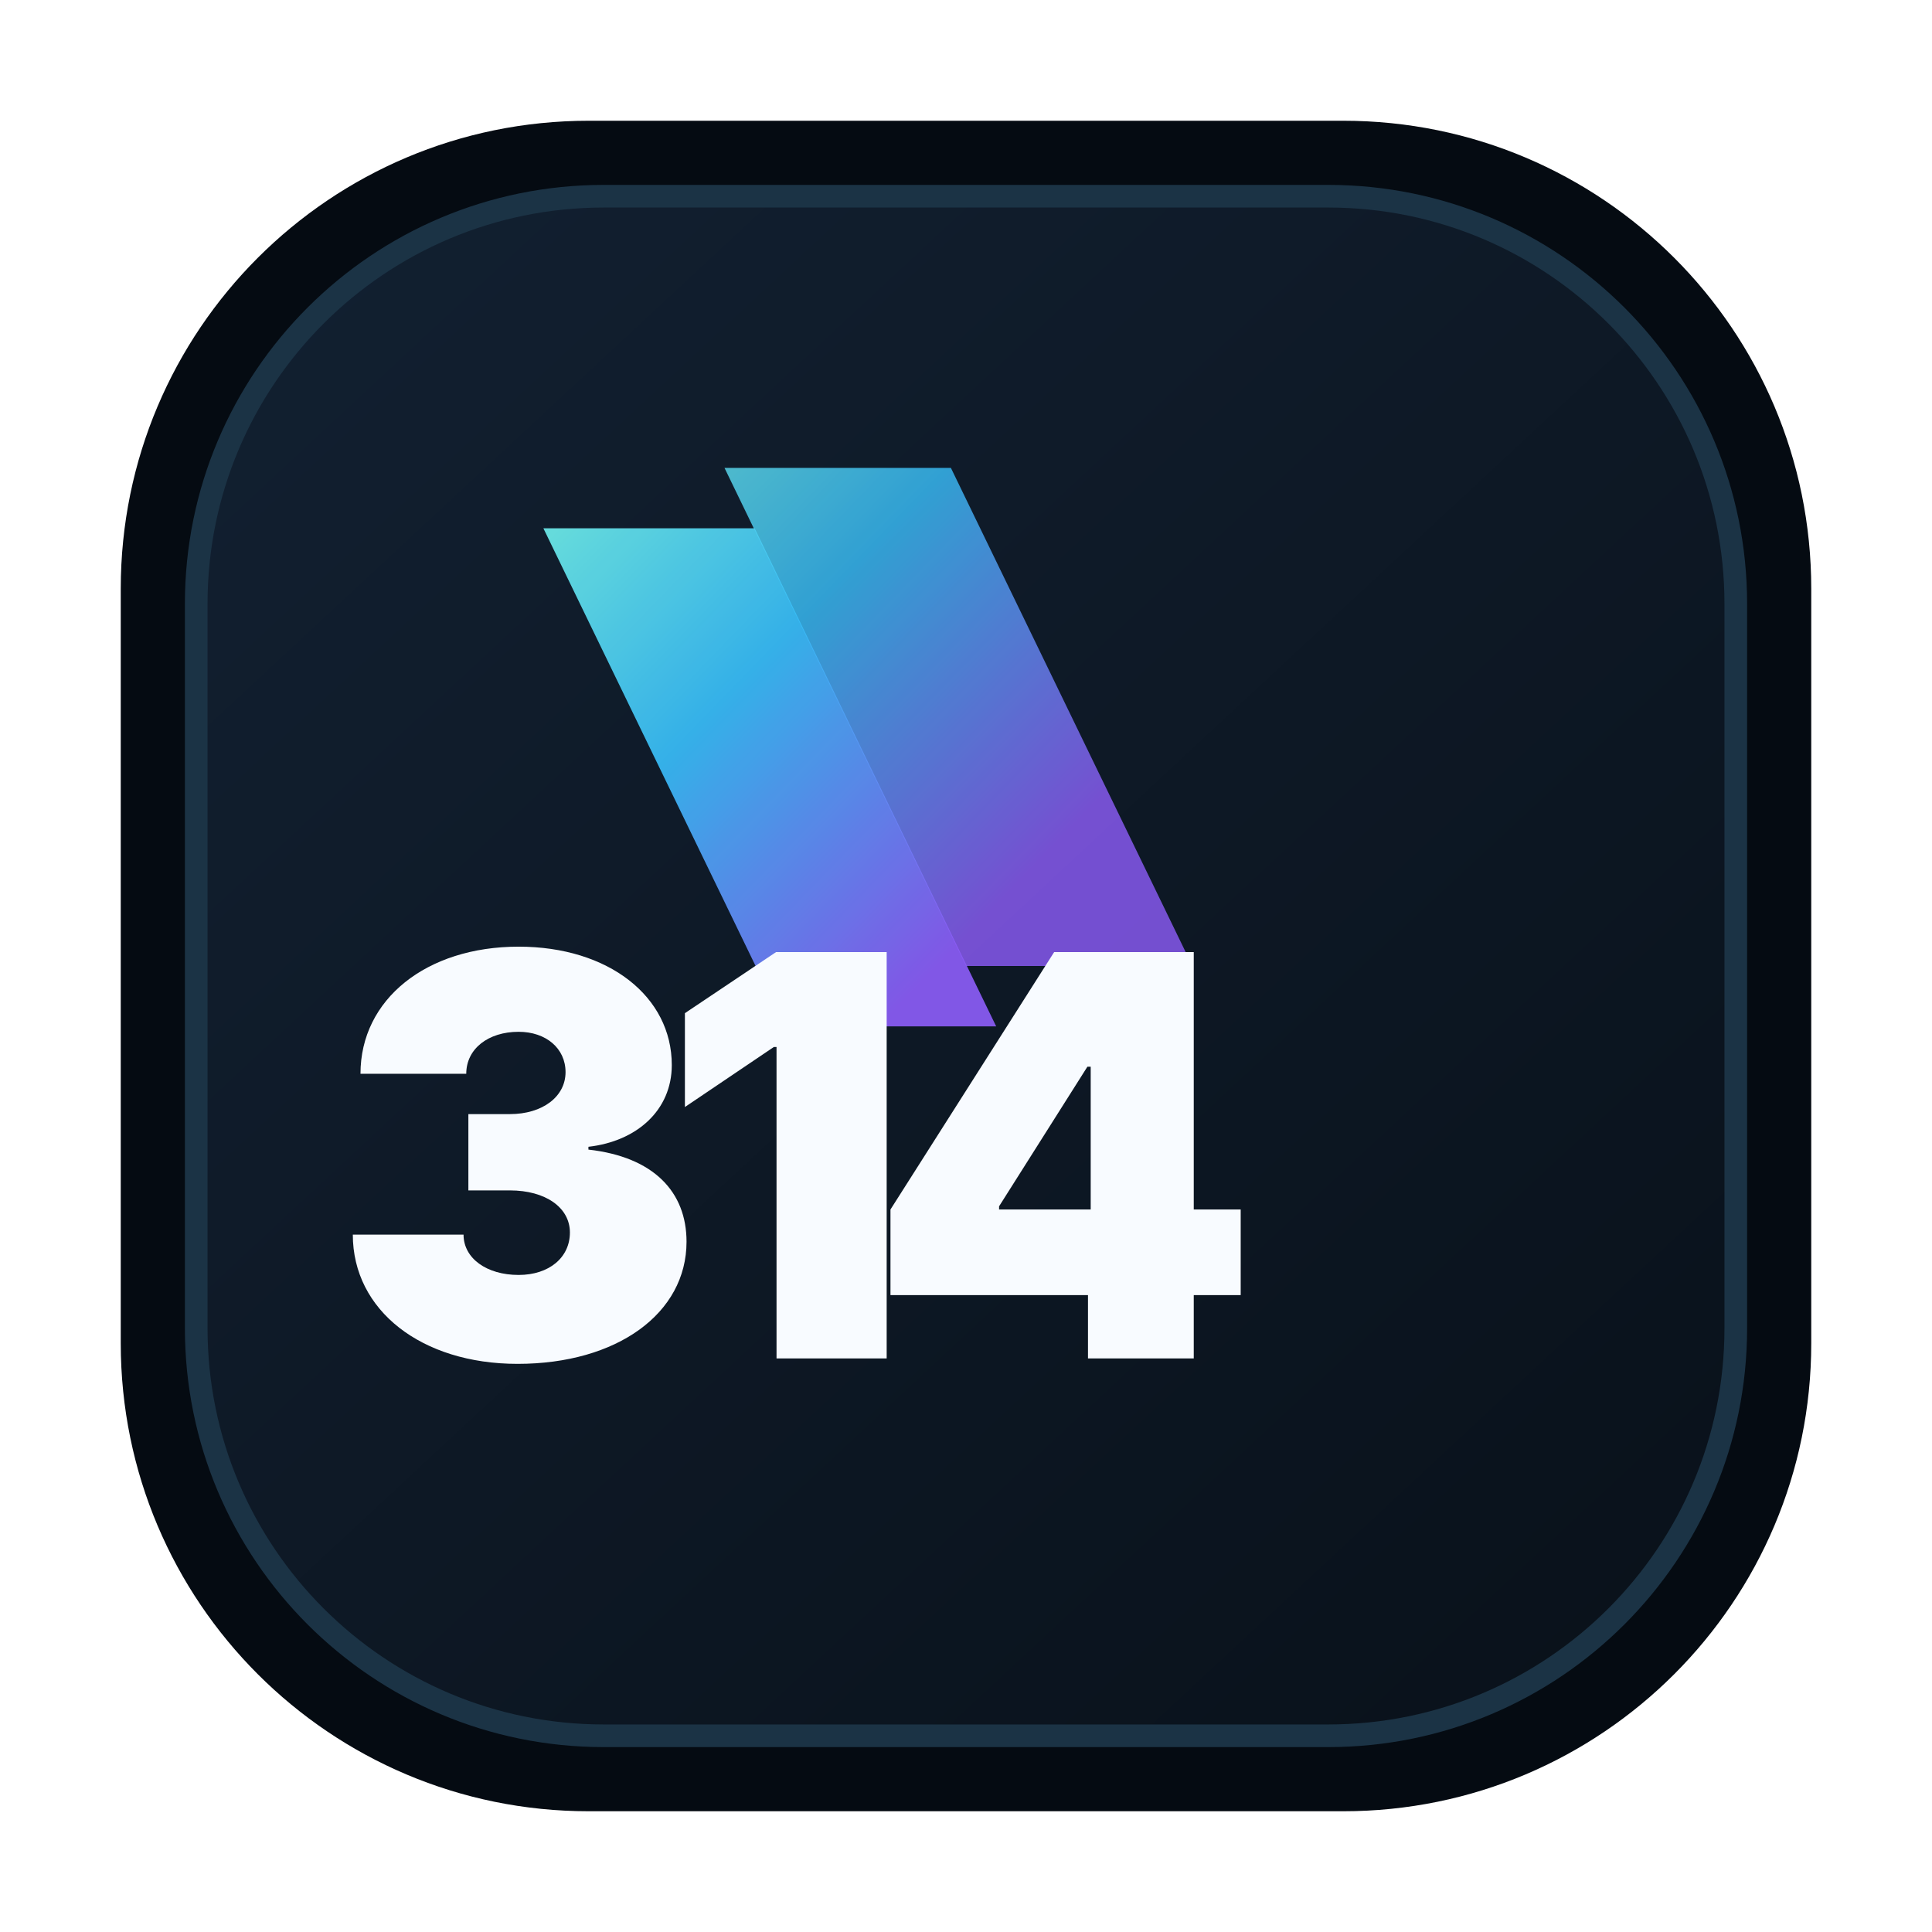
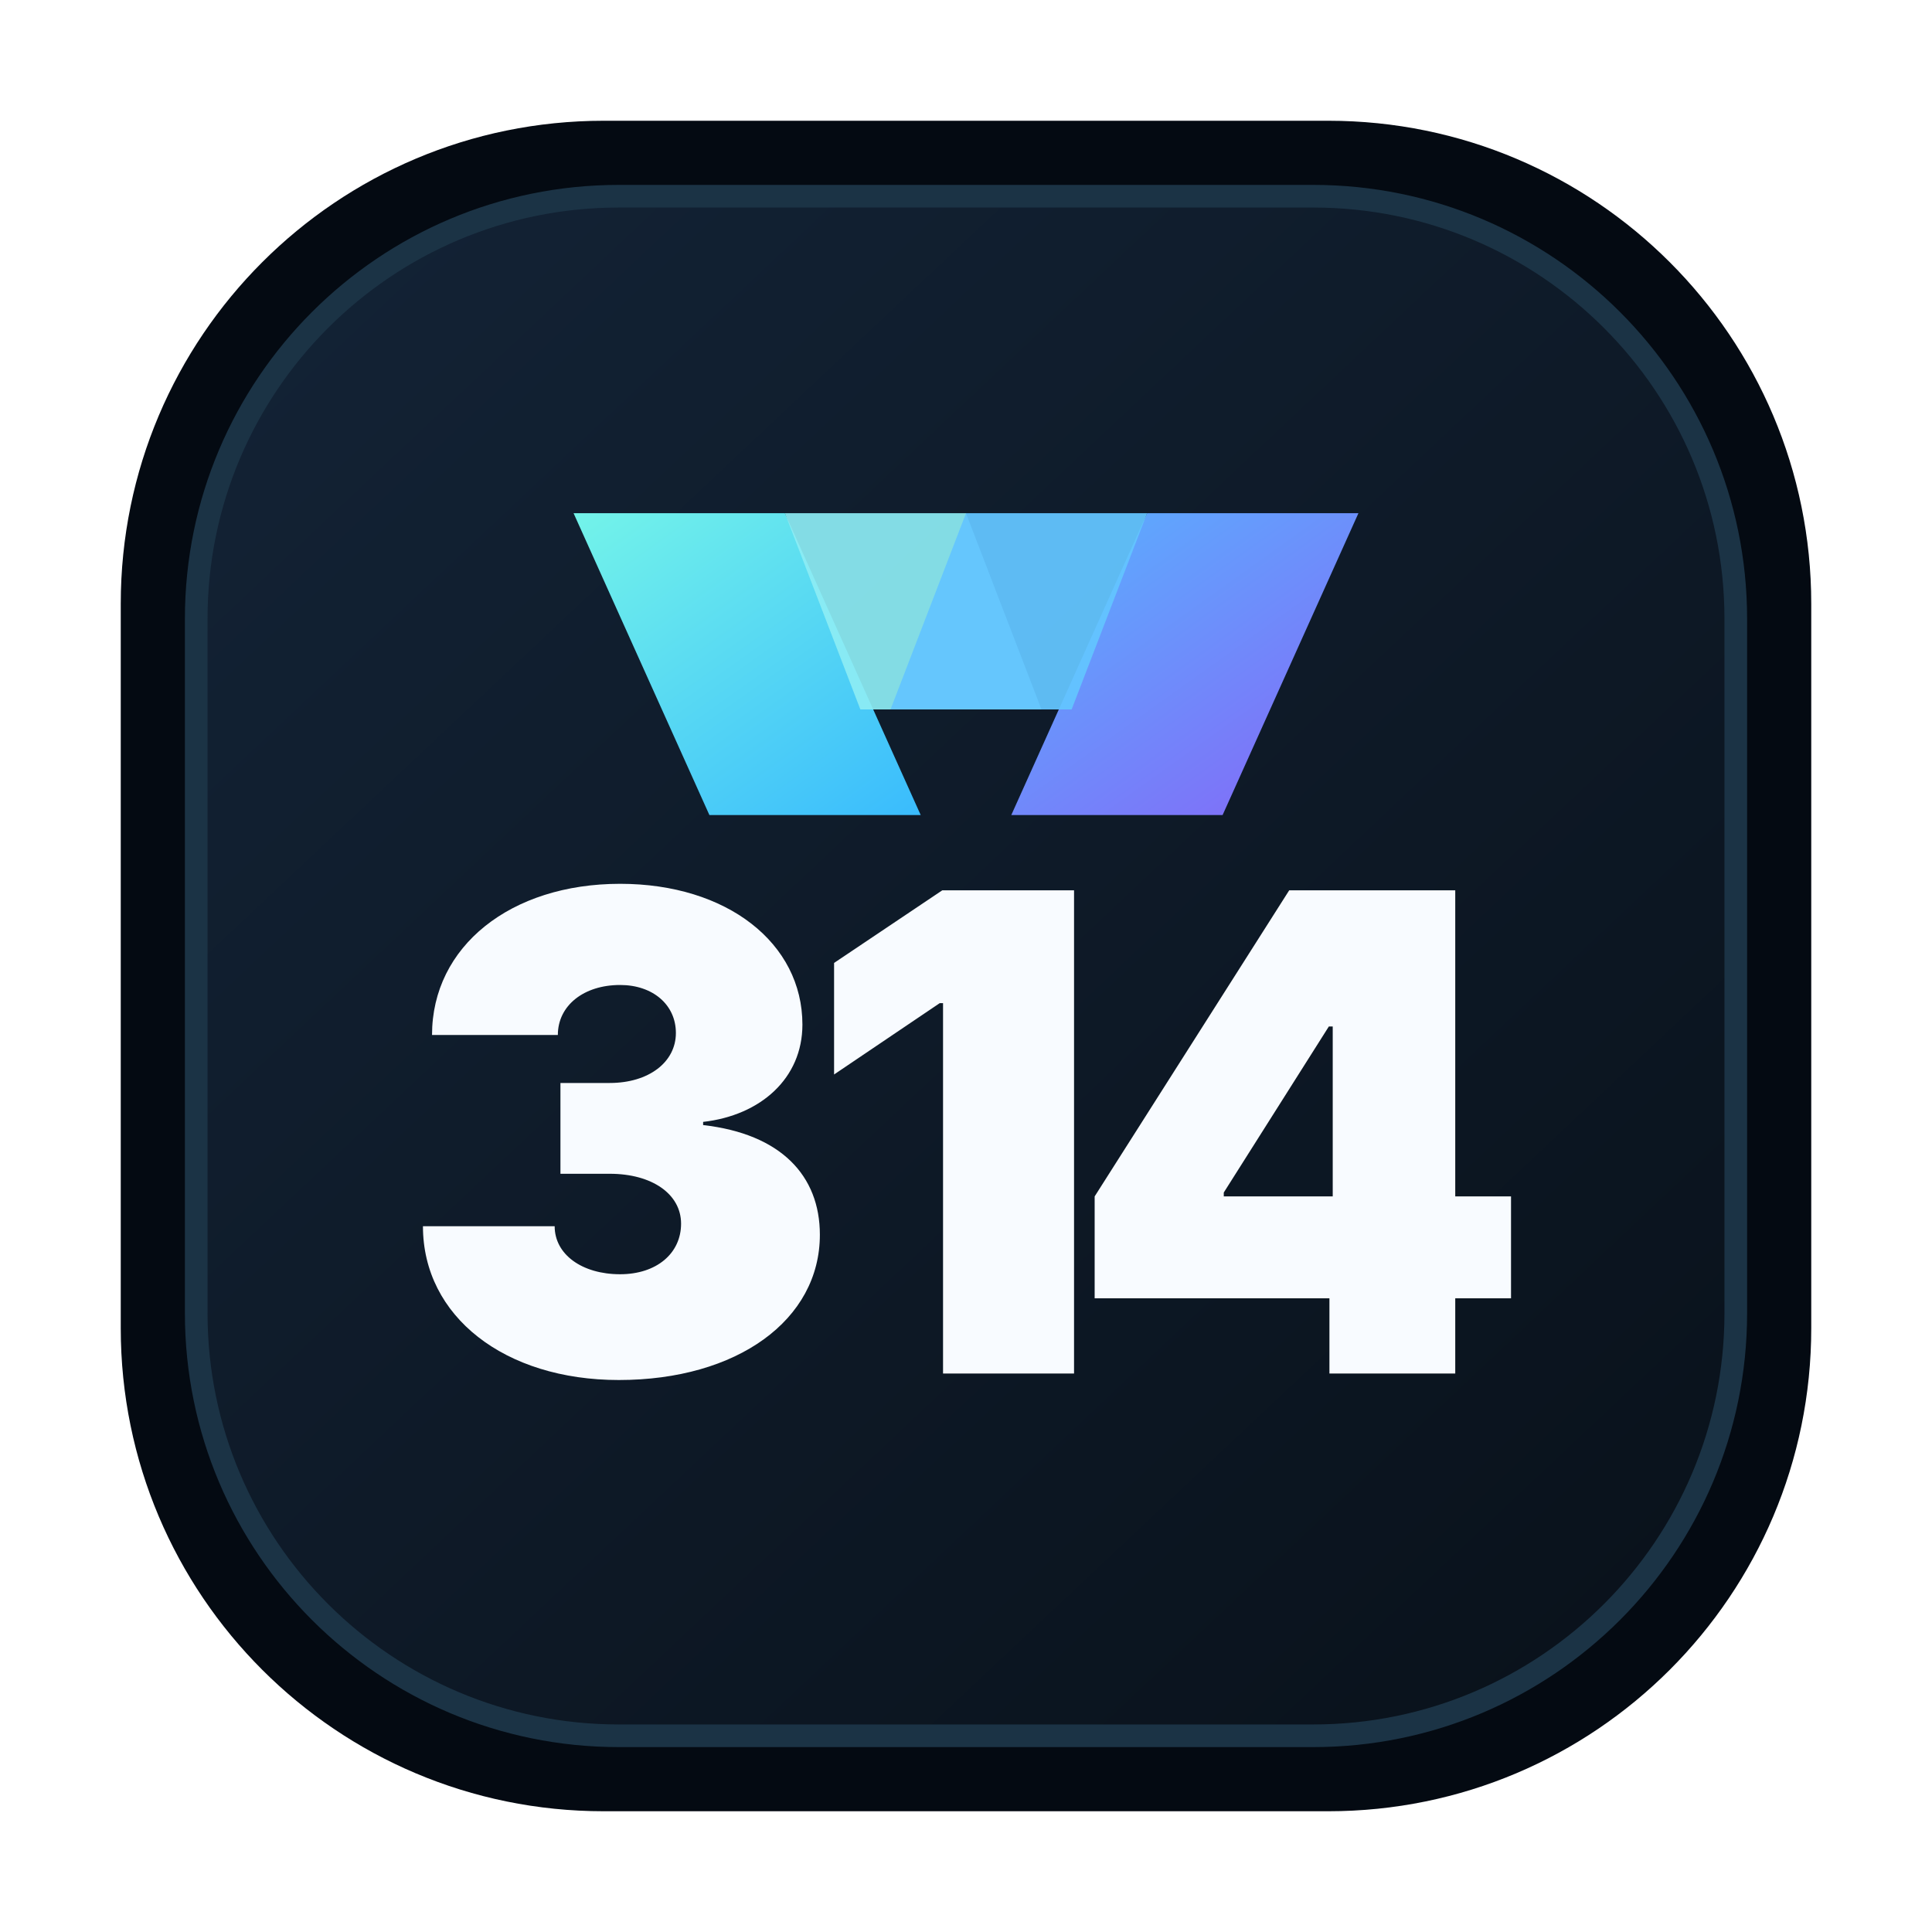
<svg xmlns="http://www.w3.org/2000/svg" width="256" height="256" viewBox="0 0 256 256" fill="none">
  <defs>
-     <linearGradient id="panel" x1="34" y1="28" x2="220" y2="228" gradientUnits="userSpaceOnUse">
-       <stop stop-color="#122031" />
+     <linearGradient id="panel" x1="32" y1="26" x2="224" y2="230" gradientUnits="userSpaceOnUse">
+       <stop stop-color="#132336" />
      <stop offset="1" stop-color="#09111A" />
    </linearGradient>
-     <linearGradient id="accent" x1="70" y1="60" x2="132" y2="120" gradientUnits="userSpaceOnUse">
-       <stop stop-color="#7CF9E8" />
-       <stop offset="0.48" stop-color="#38BDF8" />
+     <linearGradient id="accentL" x1="78" y1="62" x2="118" y2="118" gradientUnits="userSpaceOnUse">
+       <stop stop-color="#77F7E8" />
+       <stop offset="1" stop-color="#34B6FF" />
+     </linearGradient>
+     <linearGradient id="accentR" x1="138" y1="62" x2="178" y2="118" gradientUnits="userSpaceOnUse">
+       <stop stop-color="#55B7FF" />
      <stop offset="1" stop-color="#8B5CF6" />
    </linearGradient>
  </defs>
-   <rect x="16" y="16" width="224" height="224" rx="62" fill="#050B12" />
-   <rect x="26" y="26" width="204" height="204" rx="54" fill="url(#panel)" stroke="#1B3345" stroke-width="3" />
-   <path d="M72 70H100L132 136H104L72 70Z" fill="url(#accent)" opacity="0.92" />
-   <path d="M96 62H126L158 128H128L96 62Z" fill="url(#accent)" opacity="0.82" />
-   <text x="44" y="180" fill="#F8FBFF" font-size="74" font-weight="900" font-family="Inter, Arial, sans-serif" letter-spacing="-6">314</text>
+   <rect x="16" y="16" width="224" height="224" rx="64" fill="#040A12" />
+   <rect x="26" y="26" width="204" height="204" rx="56" fill="url(#panel)" stroke="#1B3345" stroke-width="3" />
+   <path d="M76 68H104L122 108H94L76 68Z" fill="url(#accentL)" />
+   <path d="M104 68H128L138 94H114L104 68Z" fill="#8DEDF4" opacity="0.92" />
+   <path d="M180 68H152L134 108H162L180 68Z" fill="url(#accentR)" />
+   <path d="M152 68H128L118 94H142L152 68Z" fill="#63C5FF" opacity="0.94" />
+   <text x="128" y="182" text-anchor="middle" fill="#F8FBFF" font-size="88" font-weight="900" font-family="Inter, Arial, sans-serif" letter-spacing="-5">314</text>
</svg>
